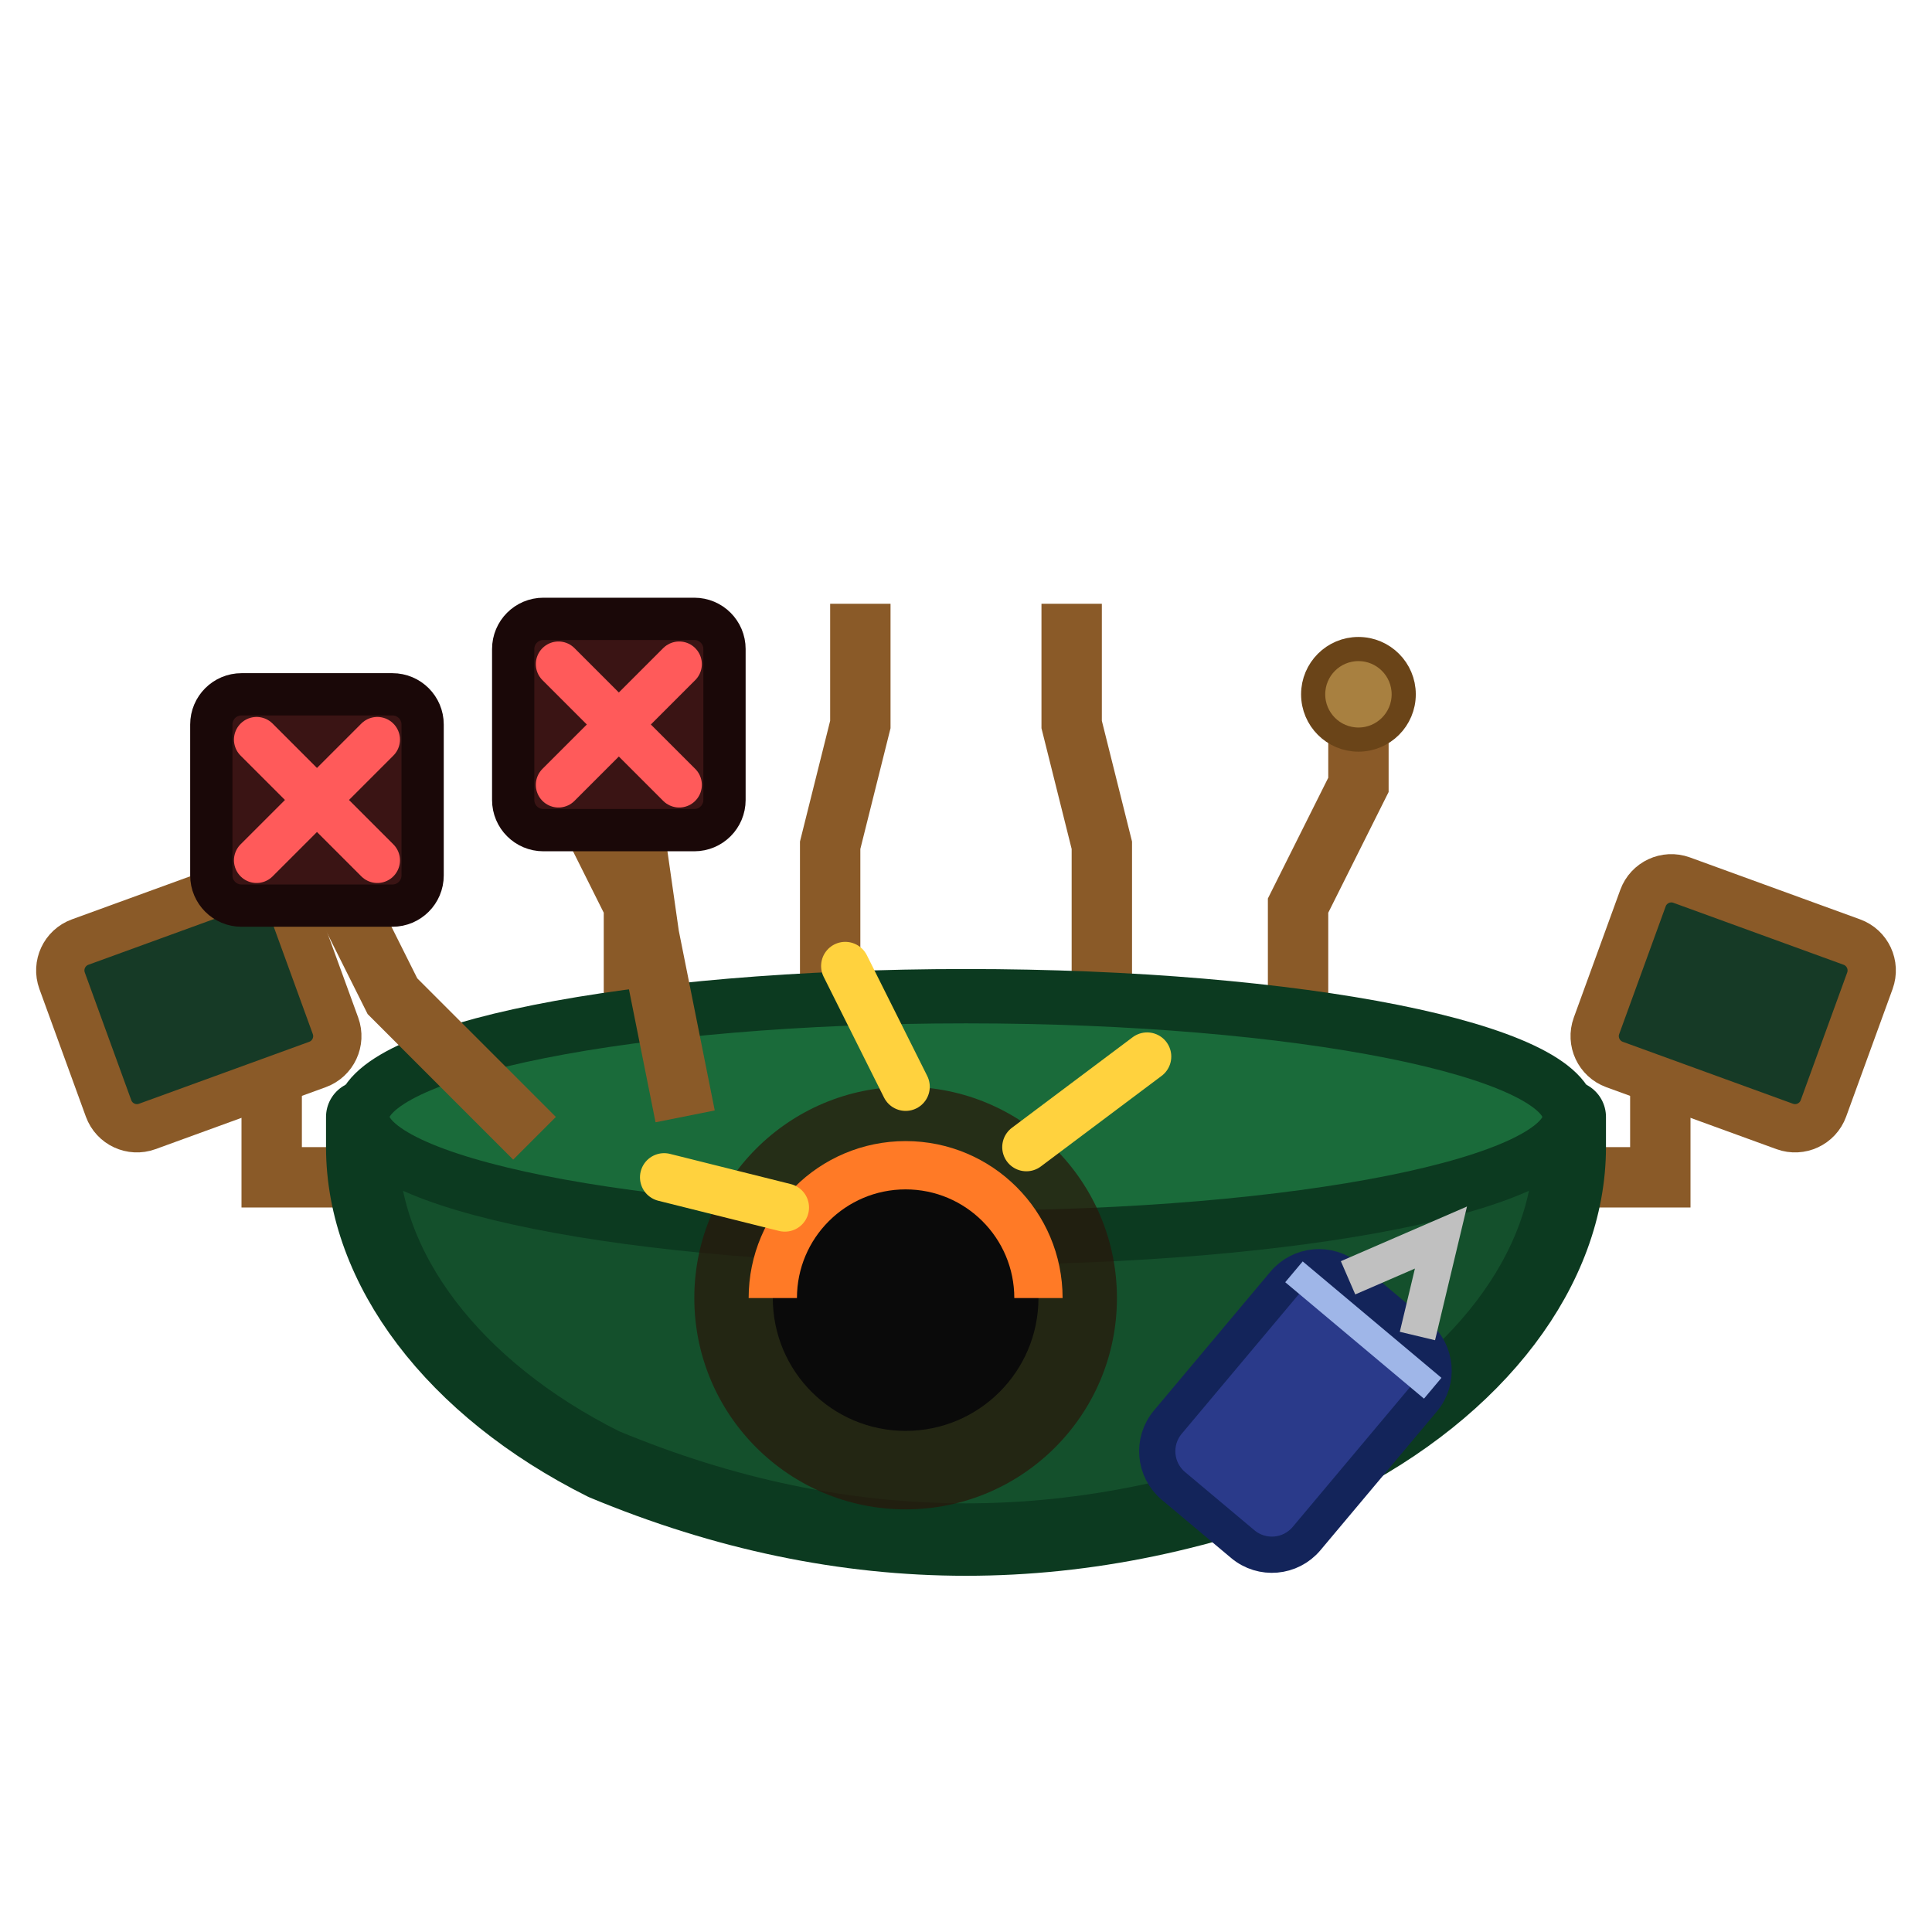
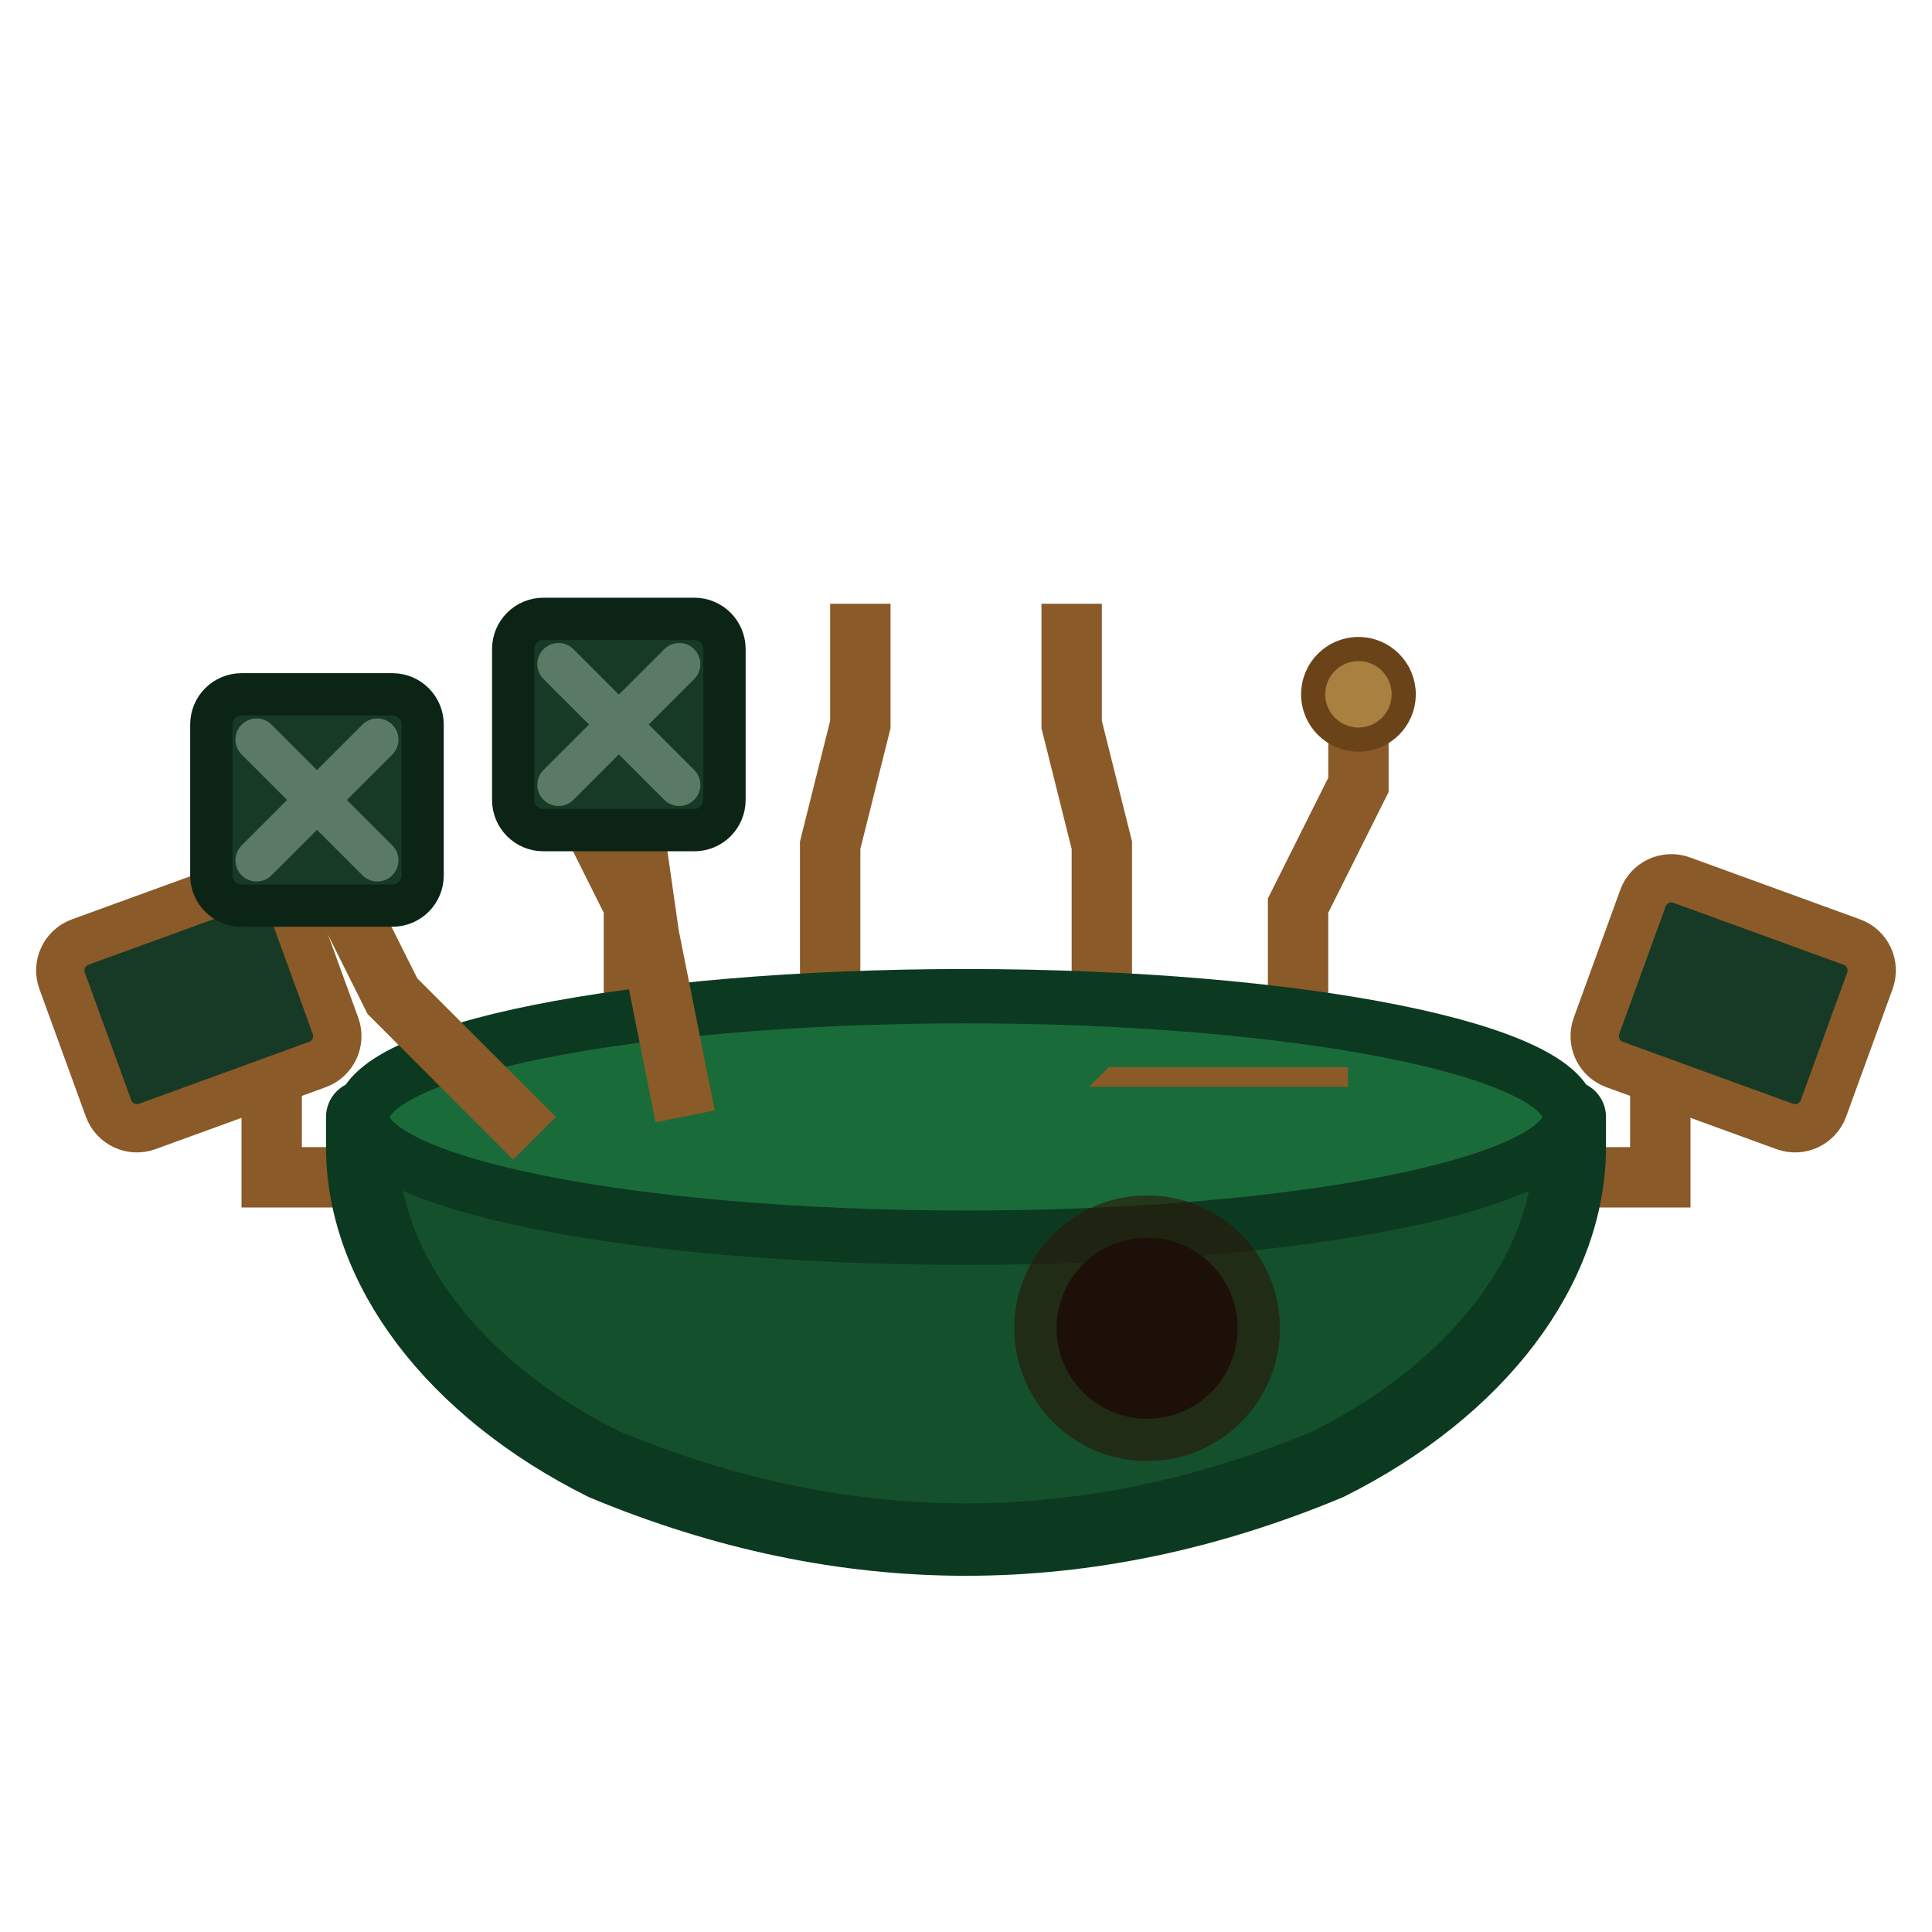
<svg xmlns="http://www.w3.org/2000/svg" viewBox="0 0 64 64">
  <g fill="none" stroke="#8a5a28" stroke-width="2" stroke-linecap="square">
    <path d="M21 35 L21 30 L19 26 L19 23" />
    <path d="M27.5 34 L27.5 28 L28.5 24 L28.5 21" />
    <path d="M36.5 34 L36.5 28 L35.5 24 L35.5 21" />
    <path d="M43 35 L43 30 L45 26 L45 23" />
    <path d="M15 39 L9 39 L9 36" />
    <path d="M49 39 L55 39 L55 36" />
  </g>
  <g fill="#a88040" stroke="#6a4418" stroke-width="0.8">
    <circle cx="19" cy="23" r="1.5" />
    <circle cx="45" cy="23" r="1.5" />
  </g>
  <rect x="2.5" y="30" width="8" height="6.5" rx="1" fill="#163a26" stroke="#8a5a28" stroke-width="1.6" transform="rotate(-20 6.5 33)" />
  <rect x="53.5" y="30" width="8" height="6.5" rx="1" fill="#163a26" stroke="#8a5a28" stroke-width="1.6" transform="rotate(20 57.5 33)" />
  <path d="M12 38 C12 42 15 46 20 48.5 Q26 51 32 51 Q38 51 44 48.5 C49 46 52 42 52 38 L52 37 L12 37 Z" fill="#14502c" stroke="#0c3a20" stroke-width="2.4" stroke-linejoin="round" />
  <ellipse cx="32" cy="37" rx="20" ry="4" fill="#1a6b3a" stroke="#0c3a20" stroke-width="1.8" />
-   <circle cx="30" cy="43" r="7" fill="#2a1408" opacity="0.7" />
-   <circle cx="30" cy="43" r="4.4" fill="#0a0a0a" />
-   <path d="M30 43 m-4.4 0 a4.4 4.4 0 0 1 8.8 0" fill="none" stroke="#ff7a26" stroke-width="1.6" />
-   <g stroke="#ffd23e" stroke-width="1.6" stroke-linecap="round">
-     <path d="M30 36 L28 32 M34 38 L38 35 M26 40 L22 39" />
+   <clipPath id="ccLoss">
+     <path d="M12 38 C12 42 15 46 20 48.5 Q26 51 32 51 Q38 51 44 48.5 C49 46 52 42 52 38 L52 37 L12 37 Z" />
+   </clipPath>
+   <g clip-path="url(#ccLoss)" transform="translate(0 73) scale(1 -1)">
+     <g fill="none" stroke="#8a5a28" stroke-width="1.3" stroke-linecap="square">
+       <path d="M16 28 L22 28 L25 31 L31 31" />
+       <path d="M48 26 L42 26 L39 29 L33 29" />
+       <path d="M20 36 L28 36 L30 34" />
+       <path d="M44 37 L37 37 L35 35" />
+       <path d="M22.4 34.8 L26 34.8 L26 32" />
+       <path d="M41.8 34 L40 34 L40 31" />
+       <path d="M20 24 L20 21 L26 21" />
+     </g>
+     <g fill="#6a4a28">
+       <circle cx="16" cy="28" r="1.3" />
+       <circle cx="48" cy="26" r="1.3" />
+       <circle cx="31" cy="31" r="1.3" />
+       <circle cx="33" cy="29" r="1.3" />
+       <circle cx="20" cy="21" r="1.1" />
+     </g>
+     <rect x="16" y="33.5" width="6.4" height="2.6" rx="0.6" fill="#7a5a32" stroke="#4a3010" stroke-width="0.7" />
+     <circle cx="44" cy="34" r="2.2" fill="#1a2a4a" stroke="#0a1530" stroke-width="0.8" />
+     <rect x="27" y="24" width="10" height="9" rx="1" fill="#111" stroke="#333" stroke-width="1" />
+     <g stroke="#555" stroke-width="0.9">
+       <path d="M27 26 L24.5 26 M27 30 L24.5 30 M37 26 L39.5 26 M37 30 L39.5 30" />
+     </g>
  </g>
-   <g transform="rotate(40 44 47)">
-     <rect x="40" y="43" width="6" height="9" rx="1.5" fill="#2a3a8a" stroke="#13245a" stroke-width="1.2" />
-     <path d="M40 44 L46 44" stroke="#9fb6e8" stroke-width="0.9" />
-     <path d="M41.5 43 L43 40 L44.5 43" fill="none" stroke="#c0c0c0" stroke-width="1.2" />
-   </g>
+   <circle cx="38" cy="44" r="3" fill="#0a0a0a" />
+   <circle cx="38" cy="44" r="4.4" fill="#2a1408" opacity="0.6" />
  <g fill="none" stroke="#8a5a28" stroke-width="2" stroke-linecap="square">
    <path d="M17 37 L13 33 L11.5 30" />
    <path d="M22.5 36 L21.5 31 L21 27.5" />
  </g>
-   <rect x="7" y="23" width="7" height="7" rx="1" fill="#3a1414" stroke="#1a0808" stroke-width="1.4" />
-   <path d="M8.5 24.5 L12.5 28.5 M12.5 24.5 L8.5 28.5" stroke="#ff5a5a" stroke-width="1.5" stroke-linecap="round" />
-   <rect x="17" y="20.5" width="7" height="7" rx="1" fill="#3a1414" stroke="#1a0808" stroke-width="1.4" />
-   <path d="M18.5 22 L22.5 26 M22.5 22 L18.5 26" stroke="#ff5a5a" stroke-width="1.5" stroke-linecap="round" />
+   <rect x="7" y="23" width="7" height="7" rx="1" fill="#163a26" stroke="#0c2416" stroke-width="1.4" />
+   <path d="M8.5 24.5 L12.5 28.5 M12.5 24.5 L8.5 28.5" stroke="#5a7a66" stroke-width="1.4" stroke-linecap="round" />
+   <rect x="17" y="20.5" width="7" height="7" rx="1" fill="#163a26" stroke="#0c2416" stroke-width="1.4" />
+   <path d="M18.5 22 L22.5 26 M22.5 22 L18.5 26" stroke="#5a7a66" stroke-width="1.4" stroke-linecap="round" />
</svg>
